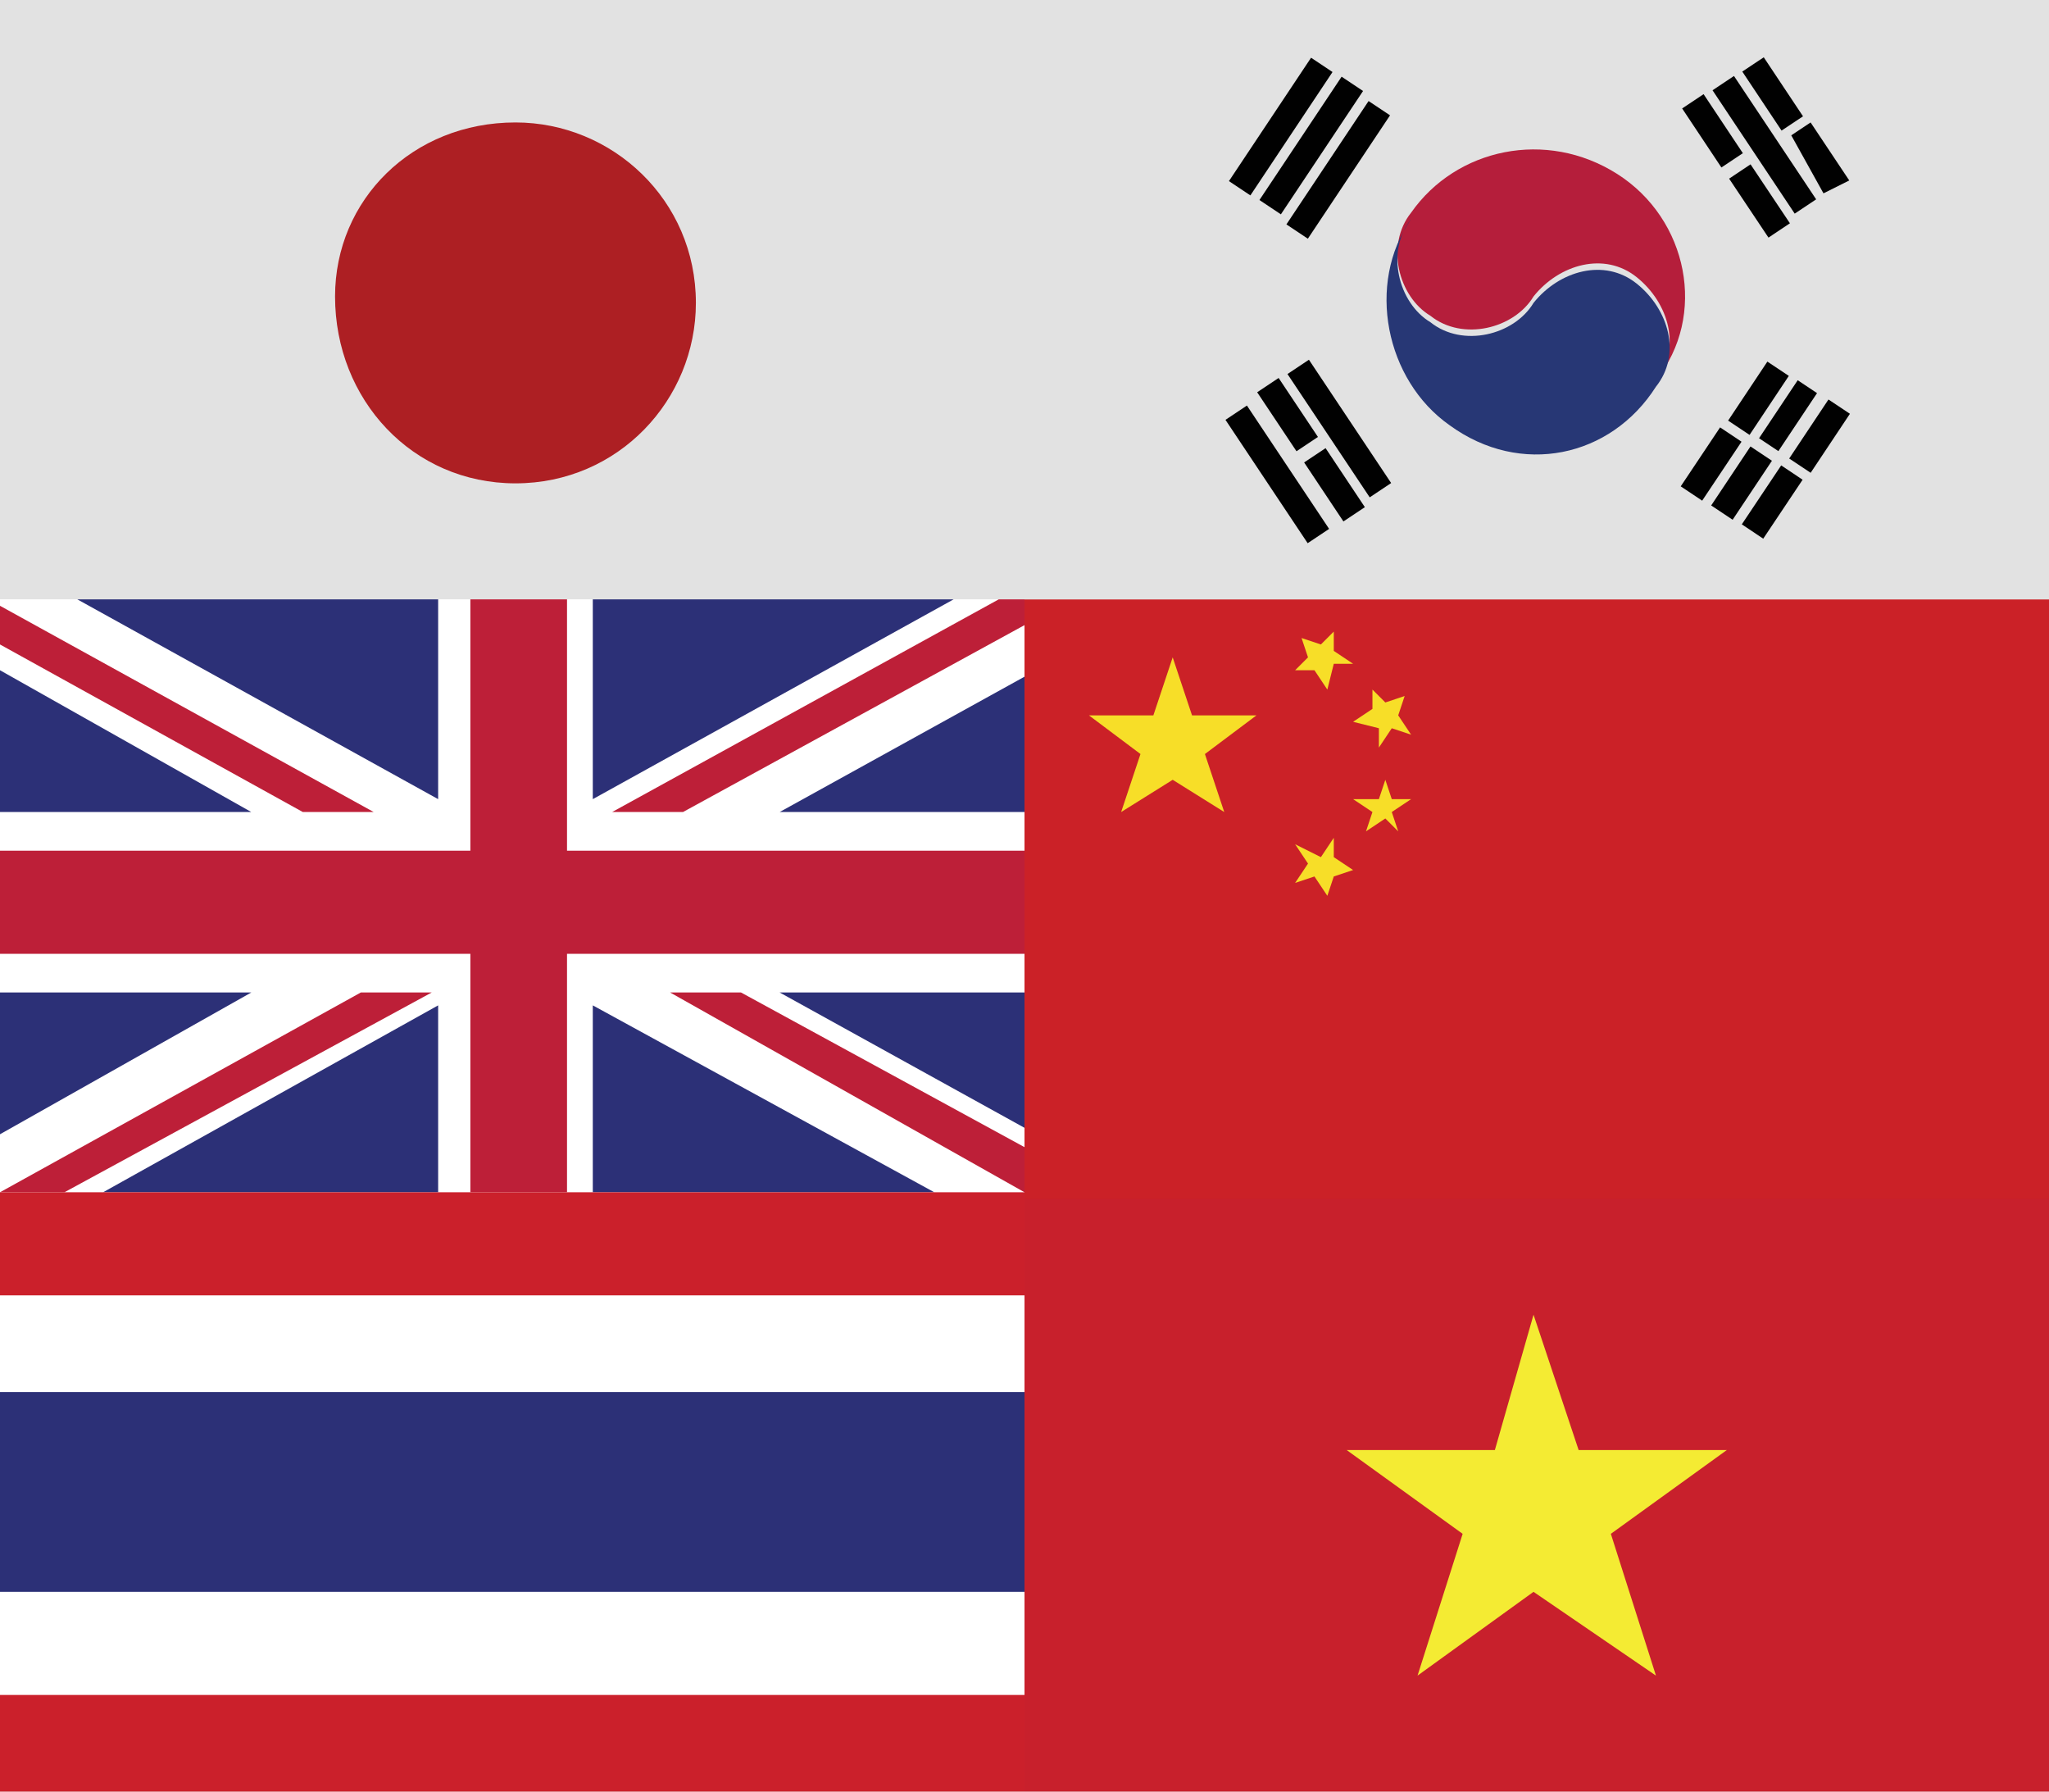
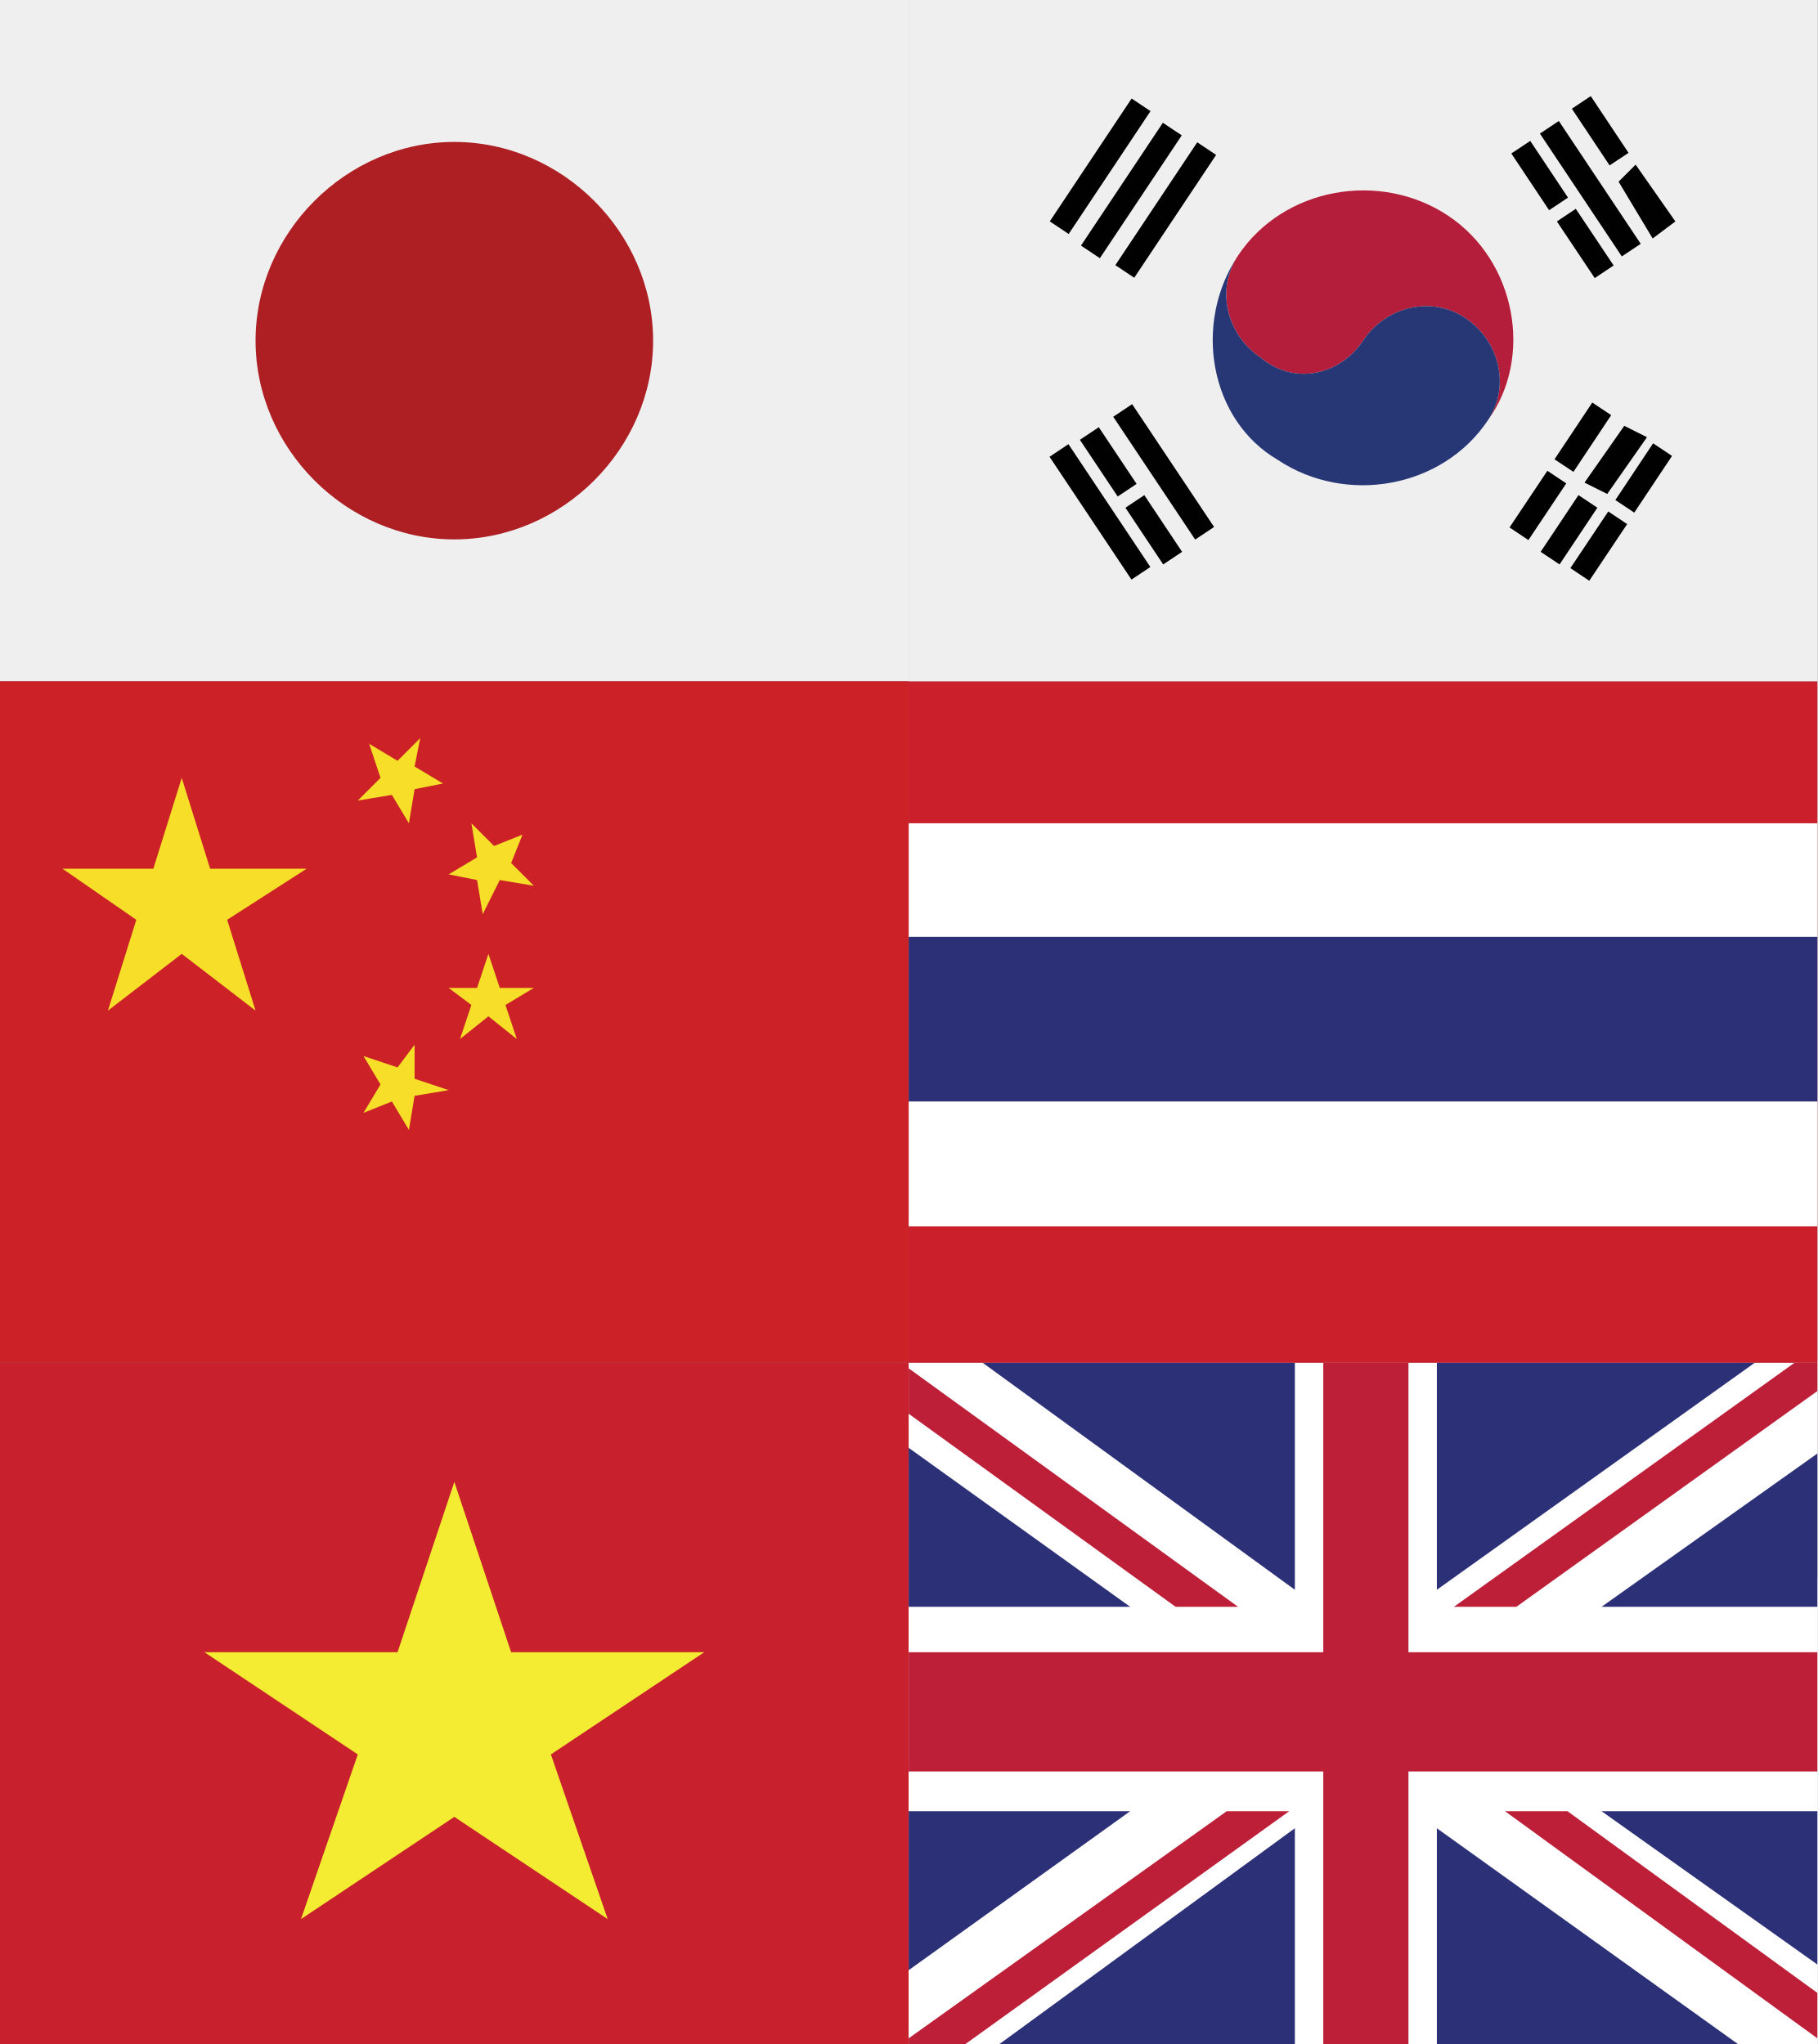
- <svg xmlns="http://www.w3.org/2000/svg" xmlns:xlink="http://www.w3.org/1999/xlink" version="1.1" id="Layer_1" x="0px" y="0px" viewBox="0 0 31.8 27.8" style="enable-background:new 0 0 31.8 27.8;" xml:space="preserve">
+ <svg xmlns="http://www.w3.org/2000/svg" version="1.1" id="Layer_1" x="0px" y="0px" viewBox="0 0 32 36" style="enable-background:new 0 0 32 36;" xml:space="preserve">
  <style type="text/css">
- 	.st0{display:none;fill:#C48A8A;}
- 	.st1{fill:#E2E2E2;}
- 	.st2{clip-path:url(#SVGID_2_);fill:#AD1F23;}
- 	.st3{fill:#C8202C;}
- 	.st4{fill:#F4EB33;}
- 	.st5{clip-path:url(#SVGID_4_);fill:#FFFFFF;}
- 	.st6{clip-path:url(#SVGID_4_);fill:#BD1F38;}
- 	.st7{clip-path:url(#SVGID_4_);fill:#2C3077;}
- 	.st8{clip-path:url(#SVGID_6_);fill:#CB2127;}
- 	.st9{clip-path:url(#SVGID_6_);fill:#F7DE28;}
- 	.st10{clip-path:url(#SVGID_8_);fill:#CB202B;}
- 	.st11{clip-path:url(#SVGID_8_);fill:#FFFFFF;}
- 	.st12{clip-path:url(#SVGID_8_);fill:#2C3077;}
- 	.st13{clip-path:url(#SVGID_10_);fill:#E2E2E2;}
- 	.st14{clip-path:url(#SVGID_10_);fill:#010101;}
- 	.st15{clip-path:url(#SVGID_10_);}
- 	.st16{clip-path:url(#SVGID_12_);fill:#B51E3B;}
- 	.st17{clip-path:url(#SVGID_12_);fill:#273775;}
+ 	.st0{fill:#966674;}
+ 	.st1{display:none;fill:#C48A8A;}
+ 	.st2{fill:#EFEFEF;}
+ 	.st3{fill:#AD1F23;}
+ 	.st4{fill:#C8202C;}
+ 	.st5{fill:#F4EB33;}
+ 	.st6{fill:#FFFFFF;}
+ 	.st7{fill:#BD1F38;}
+ 	.st8{fill:#2C3077;}
+ 	.st9{fill:#CB2127;}
+ 	.st10{fill:#F7DE28;}
+ 	.st11{fill:#CB202B;}
+ 	.st12{fill:#B51E3B;}
+ 	.st13{fill:#010101;}
+ 	.st14{fill:#273775;}
</style>
-   <rect x="-3.6" y="-2.3" class="st0" width="88" height="88" />
-   <rect x="0" class="st1" width="15.9" height="9.3" />
+   <rect x="0" class="st0" width="32" height="27.8" />
+   <rect x="-3.6" y="-2.3" class="st1" width="88" height="88" />
+   <rect class="st2" width="16" height="12" />
+   <path class="st3" d="M8,2.5c1.9,0,3.5,1.6,3.5,3.5c0,1.9-1.6,3.5-3.5,3.5S4.5,7.9,4.5,6C4.5,4.1,6.1,2.5,8,2.5" />
+   <rect y="24" class="st4" width="16" height="12" />
+   <polygon class="st5" points="9.7,30.9 10.7,33.8 8,32 5.3,33.8 6.3,30.9 3.6,29.1 7,29.1 8,26.1 9,29.1 12.4,29.1 " />
  <g>
-     <defs>
-       <rect id="SVGID_1_" x="0" width="15.9" height="9.3" />
-     </defs>
-     <clipPath id="SVGID_2_">
-       <use xlink:href="#SVGID_1_" style="overflow:visible;" />
-     </clipPath>
-     <path class="st2" d="M8,1.9c1.5,0,2.8,1.2,2.8,2.8c0,1.5-1.2,2.8-2.8,2.8S5.2,6.2,5.2,4.6C5.2,3.1,6.4,1.9,8,1.9" />
+     <rect x="16" y="24" class="st6" width="16" height="12" />
+     <polygon class="st7" points="26.7,28.3 32,24.5 32,24 31.6,24 25.6,28.3  " />
+     <polygon class="st7" points="26.5,31.9 32,35.9 32,35.1 27.6,31.9  " />
+     <polygon class="st7" points="16,24.9 20.7,28.3 21.8,28.3 16,24.1  " />
+     <polygon class="st7" points="21.6,31.9 16,35.9 16,36 17,36 22.7,31.9  " />
+     <polygon class="st8" points="30.9,24 25.3,24 25.3,28  " />
+     <polygon class="st8" points="22.8,24 17.3,24 22.8,28  " />
+     <polygon class="st8" points="32,28.3 32,25.6 28.2,28.3  " />
+     <polygon class="st8" points="32,34.6 32,31.9 28.2,31.9  " />
+     <polygon class="st8" points="17.6,36 22.8,36 22.8,32.2  " />
+     <polygon class="st8" points="25.3,36 30.6,36 25.3,32.2  " />
+     <polygon class="st8" points="16,31.9 16,34.7 19.9,31.9  " />
+     <polygon class="st8" points="16,28.3 19.9,28.3 16,25.5  " />
+     <polygon class="st7" points="23.3,24 23.3,29.1 16,29.1 16,31.2 23.3,31.2 23.3,36 24.8,36 24.8,31.2 32,31.2 32,29.1 24.8,29.1    24.8,24  " />
+   </g>
+   <rect y="12" class="st9" width="16" height="12" />
+   <g>
+     <polygon class="st10" points="1.9,17.8 2.4,16.2 1.1,15.3 2.7,15.3 3.2,13.7 3.7,15.3 5.4,15.3 4,16.2 4.5,17.8 3.2,16.8  " />
+     <polygon class="st10" points="6.4,18.6 7,18.8 7.3,18.4 7.3,19 7.9,19.2 7.3,19.3 7.2,19.9 6.9,19.4 6.4,19.6 6.7,19.1  " />
+     <polygon class="st10" points="9.4,15.6 8.8,15.5 8.5,16.1 8.4,15.5 7.9,15.4 8.4,15.1 8.3,14.5 8.7,14.9 9.2,14.7 9,15.2  " />
+     <polygon class="st10" points="8.1,18.3 8.3,17.7 7.9,17.4 8.4,17.4 8.6,16.8 8.8,17.4 9.4,17.4 8.9,17.7 9.1,18.3 8.6,17.9  " />
+     <polygon class="st10" points="6.5,13.1 7,13.4 7.4,13 7.3,13.5 7.8,13.8 7.3,13.9 7.2,14.5 6.9,14 6.3,14.1 6.7,13.7  " />
  </g>
  <g>
-     <rect x="15.9" y="18.5" class="st3" width="15.9" height="9.3" />
-     <polygon class="st4" points="25,23.8 25.7,26 23.8,24.7 22,26 22.7,23.8 20.9,22.5 23.2,22.5 23.8,20.4 24.5,22.5 26.8,22.5  " />
+     <rect x="16" y="12" class="st11" width="16" height="12" />
+     <rect x="16" y="14.5" class="st6" width="16" height="7.1" />
+     <rect x="16" y="16.5" class="st8" width="16" height="2.9" />
  </g>
-   <g id="UNITED_KINGDOM_2_">
+   <path class="st12" d="M48,3.4C48,3.4,48,3.4,48,3.4C48,3.4,48,3.4,48,3.4" />
+   <rect x="16" class="st2" width="16" height="12" />
+   <g>
+     <rect x="27.8" y="2" transform="matrix(0.8321 -0.5546 0.5546 0.8321 2.8732 16.1064)" class="st13" width="0.4" height="2.6" />
    <g>
-       <g>
-         <defs>
-           <rect id="SVGID_3_" y="9.3" width="15.9" height="9.3" />
-         </defs>
-         <clipPath id="SVGID_4_">
-           <use xlink:href="#SVGID_3_" style="overflow:visible;" />
-         </clipPath>
-         <rect y="9.3" class="st5" width="15.9" height="9.3" />
-         <polygon class="st6" points="10.6,12.6 15.9,9.7 15.9,9.3 15.5,9.3 9.5,12.6    " />
-         <polygon class="st6" points="10.4,15.4 15.9,18.5 15.9,17.8 11.5,15.4    " />
-         <polygon class="st6" points="0,10 4.7,12.6 5.8,12.6 0,9.4    " />
-         <polygon class="st6" points="5.6,15.4 0,18.5 0,18.5 1,18.5 6.7,15.4    " />
-         <polygon class="st7" points="14.8,9.3 9.2,9.3 9.2,12.4    " />
-         <polygon class="st7" points="6.8,9.3 1.2,9.3 6.8,12.4    " />
-         <polygon class="st7" points="15.9,12.6 15.9,10.5 12.1,12.6    " />
-         <polygon class="st7" points="15.9,17.5 15.9,15.4 12.1,15.4    " />
-         <polygon class="st7" points="1.6,18.5 6.8,18.5 6.8,15.6    " />
-         <polygon class="st7" points="9.2,18.5 14.5,18.5 9.2,15.6    " />
-         <polygon class="st7" points="0,15.4 0,17.6 3.9,15.4    " />
-         <polygon class="st7" points="0,12.6 3.9,12.6 0,10.4    " />
-         <polygon class="st6" points="7.3,9.3 7.3,13.2 0,13.2 0,14.8 7.3,14.8 7.3,18.5 8.8,18.5 8.8,14.8 15.9,14.8 15.9,13.2 8.8,13.2      8.8,9.3    " />
-       </g>
-     </g>
-   </g>
-   <g id="CHINA_3_">
-     <g>
-       <g>
-         <defs>
-           <rect id="SVGID_5_" x="15.9" y="9.3" width="15.9" height="9.3" />
-         </defs>
-         <clipPath id="SVGID_6_">
-           <use xlink:href="#SVGID_5_" style="overflow:visible;" />
-         </clipPath>
-         <rect x="15.9" y="9.3" class="st8" width="15.9" height="9.3" />
-         <polygon class="st9" points="17.4,12.6 17.7,11.7 16.9,11.1 17.9,11.1 18.2,10.2 18.5,11.1 19.5,11.1 18.7,11.7 19,12.6      18.2,12.1    " />
-         <polygon class="st9" points="20.1,13.1 20.5,13.3 20.7,13 20.7,13.3 21,13.5 20.7,13.6 20.6,13.9 20.4,13.6 20.1,13.7 20.3,13.4         " />
-         <polygon class="st9" points="21.9,11.4 21.6,11.3 21.4,11.6 21.4,11.3 21,11.2 21.3,11 21.3,10.7 21.5,10.9 21.8,10.8 21.7,11.1         " />
-         <polygon class="st9" points="21.2,12.9 21.3,12.6 21,12.4 21.4,12.4 21.5,12.1 21.6,12.4 21.9,12.4 21.6,12.6 21.7,12.9      21.5,12.7    " />
-         <polygon class="st9" points="20.2,9.9 20.5,10 20.7,9.8 20.7,10.1 21,10.3 20.7,10.3 20.6,10.7 20.4,10.4 20.1,10.4 20.3,10.2         " />
-       </g>
-     </g>
-   </g>
-   <g id="THAILAND_3_">
-     <g>
-       <g>
-         <defs>
-           <rect id="SVGID_7_" x="0" y="18.5" width="15.9" height="9.3" />
-         </defs>
-         <clipPath id="SVGID_8_">
-           <use xlink:href="#SVGID_7_" style="overflow:visible;" />
-         </clipPath>
-         <rect x="0" y="18.5" class="st10" width="15.9" height="9.3" />
-         <rect x="0" y="20.1" class="st11" width="15.9" height="6.2" />
-         <rect x="0" y="21.6" class="st12" width="15.9" height="3.1" />
-       </g>
-     </g>
-   </g>
-   <g id="KOREA_SOUTH_2_">
-     <g>
-       <g>
-         <defs>
-           <rect id="SVGID_9_" x="15.9" width="15.9" height="9.3" />
-         </defs>
-         <clipPath id="SVGID_10_">
-           <use xlink:href="#SVGID_9_" style="overflow:visible;" />
-         </clipPath>
-         <rect x="15.9" class="st13" width="15.9" height="9.3" />
-         <rect x="26.4" y="1.5" transform="matrix(0.8326 -0.5539 0.5539 0.8326 3.295 15.0569)" class="st14" width="0.4" height="1.1" />
-         <rect x="27.1" y="2.6" transform="matrix(0.8316 -0.5554 0.5554 0.8316 2.8551 15.6613)" class="st14" width="0.4" height="1.1" />
-         <rect x="27.2" y="1.1" transform="matrix(0.8322 -0.5545 0.5545 0.8322 3.3323 15.5678)" class="st14" width="0.4" height="2.3" />
-         <rect x="27.3" y="0.9" transform="matrix(0.8325 -0.554 0.554 0.8325 3.8142 15.4856)" class="st14" width="0.4" height="1.1" />
-         <polygon class="st14" points="28.1,1.9 28.7,2.8 28.3,3 27.8,2.1    " />
-         <rect x="20.6" y="5.5" transform="matrix(0.8319 -0.5549 0.5549 0.8319 -0.2078 12.6593)" class="st14" width="0.4" height="2.3" />
-         <rect x="19.8" y="5.9" transform="matrix(0.8321 -0.5547 0.5547 0.8321 -0.2372 12.1603)" class="st14" width="0.4" height="1.1" />
-         <rect x="20.5" y="7" transform="matrix(0.8324 -0.5542 0.5542 0.8324 -0.7037 12.7099)" class="st14" width="0.4" height="1.1" />
-         <rect x="19.6" y="6.2" transform="matrix(0.8321 -0.5546 0.5546 0.8321 -0.7287 12.2258)" class="st14" width="0.4" height="2.3" />
-         <rect x="19.6" y="2.4" transform="matrix(0.5545 -0.8322 0.8322 0.5545 7.0993 18.4622)" class="st14" width="2.3" height="0.4" />
-         <rect x="19.2" y="2.1" transform="matrix(0.5545 -0.8322 0.8322 0.5545 7.1521 17.9178)" class="st14" width="2.3" height="0.4" />
-         <rect x="18.7" y="1.8" transform="matrix(0.5542 -0.8324 0.8324 0.5542 7.2109 17.3786)" class="st14" width="2.3" height="0.4" />
-         <rect x="26" y="7" transform="matrix(0.5553 -0.8317 0.8317 0.5553 5.8248 25.2837)" class="st14" width="1.1" height="0.4" />
-         <rect x="26.7" y="6" transform="matrix(0.554 -0.8325 0.8325 0.554 7.033 25.4303)" class="st14" width="1.1" height="0.4" />
-         <rect x="26.5" y="7.3" transform="matrix(0.5545 -0.8322 0.8322 0.5545 5.7879 25.8484)" class="st14" width="1.1" height="0.4" />
-         <polygon class="st14" points="27.3,6.8 27.9,5.9 28.2,6.1 27.6,7    " />
-         <rect x="27" y="7.6" transform="matrix(0.5556 -0.8315 0.8315 0.5556 5.7118 26.3641)" class="st14" width="1.1" height="0.4" />
-         <rect x="27.7" y="6.6" transform="matrix(0.5542 -0.8324 0.8324 0.5542 6.9226 26.5144)" class="st14" width="1.1" height="0.4" />
-         <g class="st15">
-           <defs>
-             <rect id="SVGID_11_" x="15.9" width="15.9" height="9.3" />
-           </defs>
-           <clipPath id="SVGID_12_">
-             <use xlink:href="#SVGID_11_" style="overflow:visible;" />
-           </clipPath>
-           <path class="st16" d="M21.9,3.4C21.9,3.4,21.9,3.4,21.9,3.4C21.9,3.4,21.9,3.4,21.9,3.4" />
-           <path class="st16" d="M25.1,2.7c-1.1-0.7-2.5-0.4-3.2,0.6c-0.4,0.5-0.2,1.3,0.3,1.6c0.5,0.4,1.3,0.2,1.6-0.3      c0.4-0.5,1.1-0.7,1.6-0.3c0.5,0.4,0.7,1.1,0.3,1.6C26.5,4.9,26.2,3.4,25.1,2.7" />
-           <path class="st17" d="M21.9,3.4c-0.4,0.5-0.2,1.3,0.3,1.6c0.5,0.4,1.3,0.2,1.6-0.3c0.4-0.5,1.1-0.7,1.6-0.3      c0.5,0.4,0.7,1.1,0.3,1.6c-0.7,1.1-2.1,1.4-3.2,0.6C21.5,5.9,21.2,4.4,21.9,3.4" />
-         </g>
-       </g>
+       <rect x="26.9" y="2.5" transform="matrix(0.8325 -0.554 0.554 0.8325 2.8322 15.5245)" class="st13" width="0.4" height="1.2" />
+       <rect x="27.7" y="3.7" transform="matrix(0.8315 -0.5555 0.5555 0.8315 2.3257 16.2108)" class="st13" width="0.4" height="1.2" />
+       <rect x="28" y="1.7" transform="matrix(0.8325 -0.5541 0.5541 0.8325 3.425 16.0141)" class="st13" width="0.4" height="1.2" />
+       <polygon class="st13" points="28.8,2.9 29.5,3.9 29.1,4.2 28.5,3.2   " />
+       <rect x="20.3" y="7" transform="matrix(0.8319 -0.555 0.555 0.8319 -1.1709 12.7833)" class="st13" width="0.4" height="2.6" />
+       <rect x="19.3" y="7.5" transform="matrix(0.832 -0.5548 0.5548 0.832 -1.2041 12.2138)" class="st13" width="0.4" height="1.2" />
+       <rect x="20.1" y="8.7" transform="matrix(0.8323 -0.5543 0.5543 0.8323 -1.7353 12.8429)" class="st13" width="0.4" height="1.2" />
+       <rect x="19.2" y="7.7" transform="matrix(0.832 -0.5547 0.5547 0.832 -1.7652 12.2888)" class="st13" width="0.4" height="2.6" />
+       <rect x="19.2" y="3.5" transform="matrix(0.5546 -0.8321 0.8321 0.5546 6.0783 18.705)" class="st13" width="2.6" height="0.4" />
+       <rect x="18.6" y="3.1" transform="matrix(0.5546 -0.8321 0.8321 0.5546 6.1386 18.0834)" class="st13" width="2.6" height="0.4" />
+       <rect x="18.1" y="2.7" transform="matrix(0.5543 -0.8323 0.8323 0.5543 6.2043 17.4672)" class="st13" width="2.6" height="0.4" />
+       <rect x="26.5" y="8.7" transform="matrix(0.5554 -0.8316 0.8316 0.5554 4.6265 26.4951)" class="st13" width="1.2" height="0.4" />
+       <rect x="27.3" y="7.5" transform="matrix(0.5541 -0.8325 0.8325 0.5541 6.001 26.6608)" class="st13" width="1.2" height="0.4" />
+       <rect x="27" y="9.1" transform="matrix(0.5546 -0.8321 0.8321 0.5546 4.5815 27.1387)" class="st13" width="1.2" height="0.4" />
+       <polygon class="st13" points="27.9,8.5 28.6,7.5 29,7.7 28.3,8.7   " />
+       <rect x="27.6" y="9.4" transform="matrix(0.5557 -0.8314 0.8314 0.5557 4.4987 27.7292)" class="st13" width="1.2" height="0.4" />
+       <rect x="28.4" y="8.2" transform="matrix(0.5543 -0.8323 0.8323 0.5543 5.8759 27.899)" class="st13" width="1.2" height="0.4" />
+       <path class="st12" d="M25.5,3.8c-1.2-0.8-2.9-0.5-3.7,0.7c-0.4,0.6-0.2,1.4,0.4,1.8C22.8,6.8,23.6,6.6,24,6s1.2-0.8,1.8-0.4    c0.6,0.4,0.8,1.2,0.4,1.8C27,6.3,26.7,4.6,25.5,3.8" />
+       <path class="st14" d="M21.8,4.5c-0.4,0.6-0.2,1.4,0.4,1.8C22.8,6.8,23.6,6.6,24,6s1.2-0.8,1.8-0.4c0.6,0.4,0.8,1.2,0.4,1.8    c-0.8,1.2-2.5,1.5-3.7,0.7C21.3,7.4,21,5.7,21.8,4.5" />
    </g>
  </g>
</svg>
